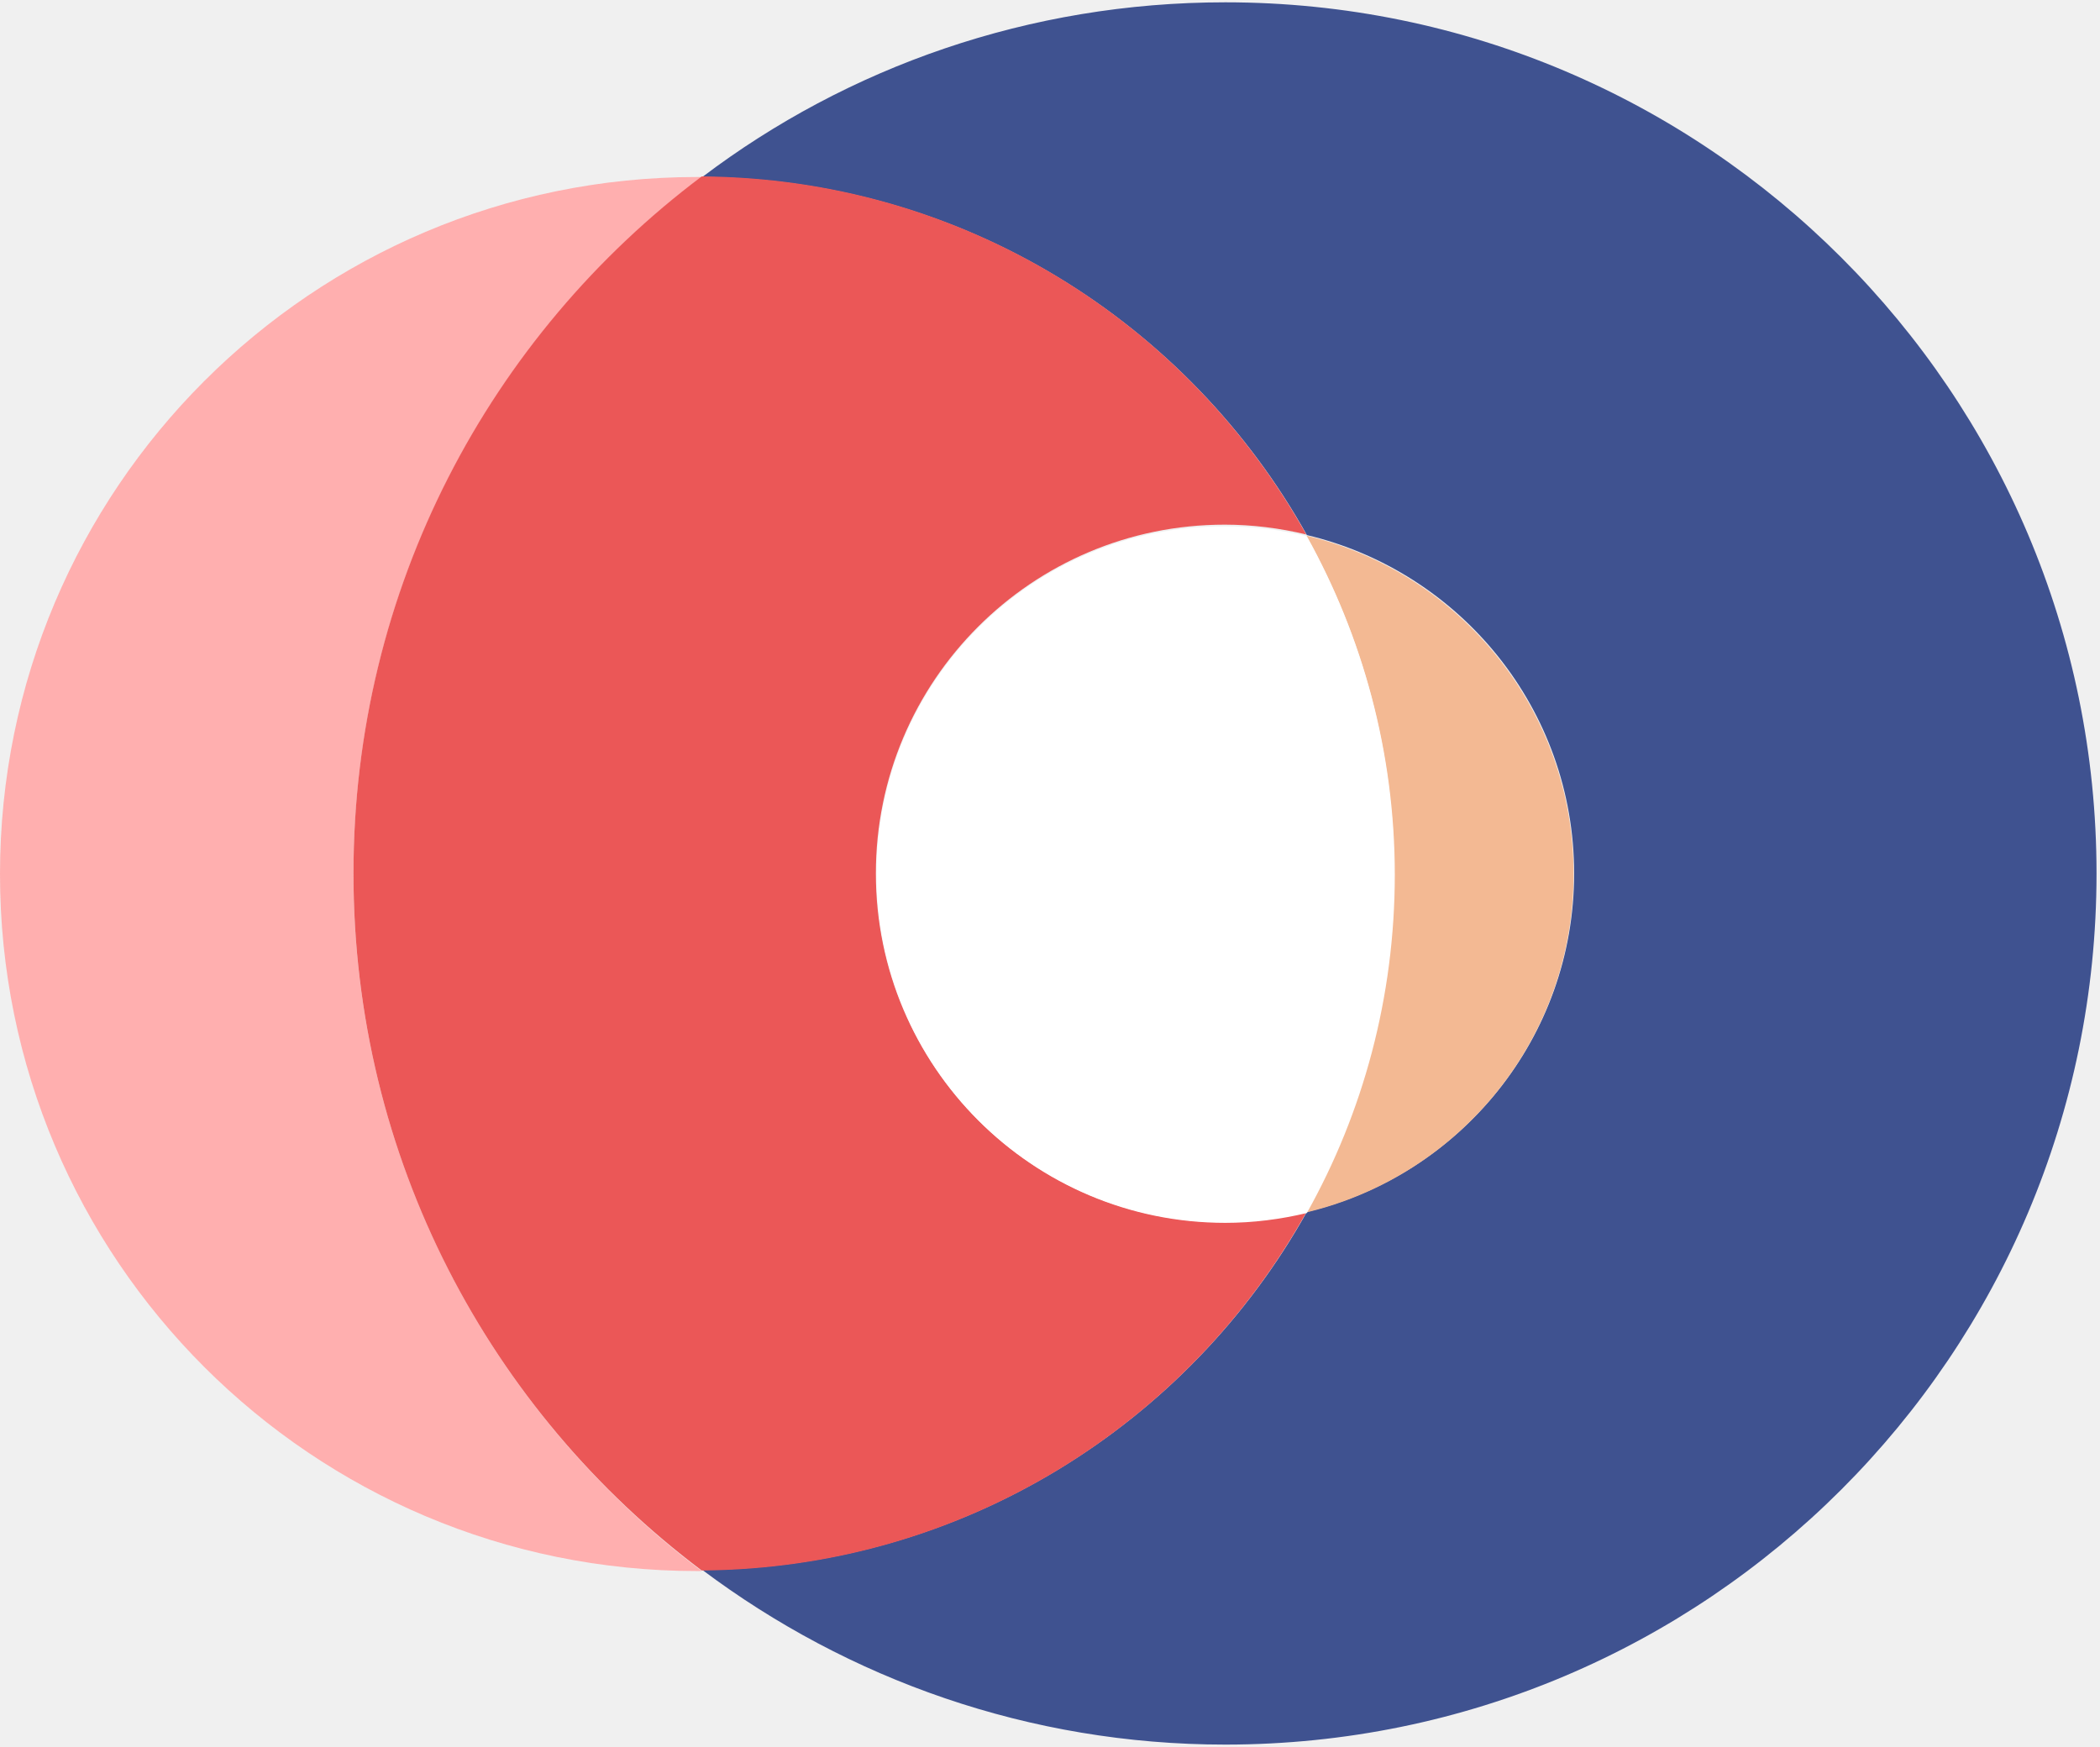
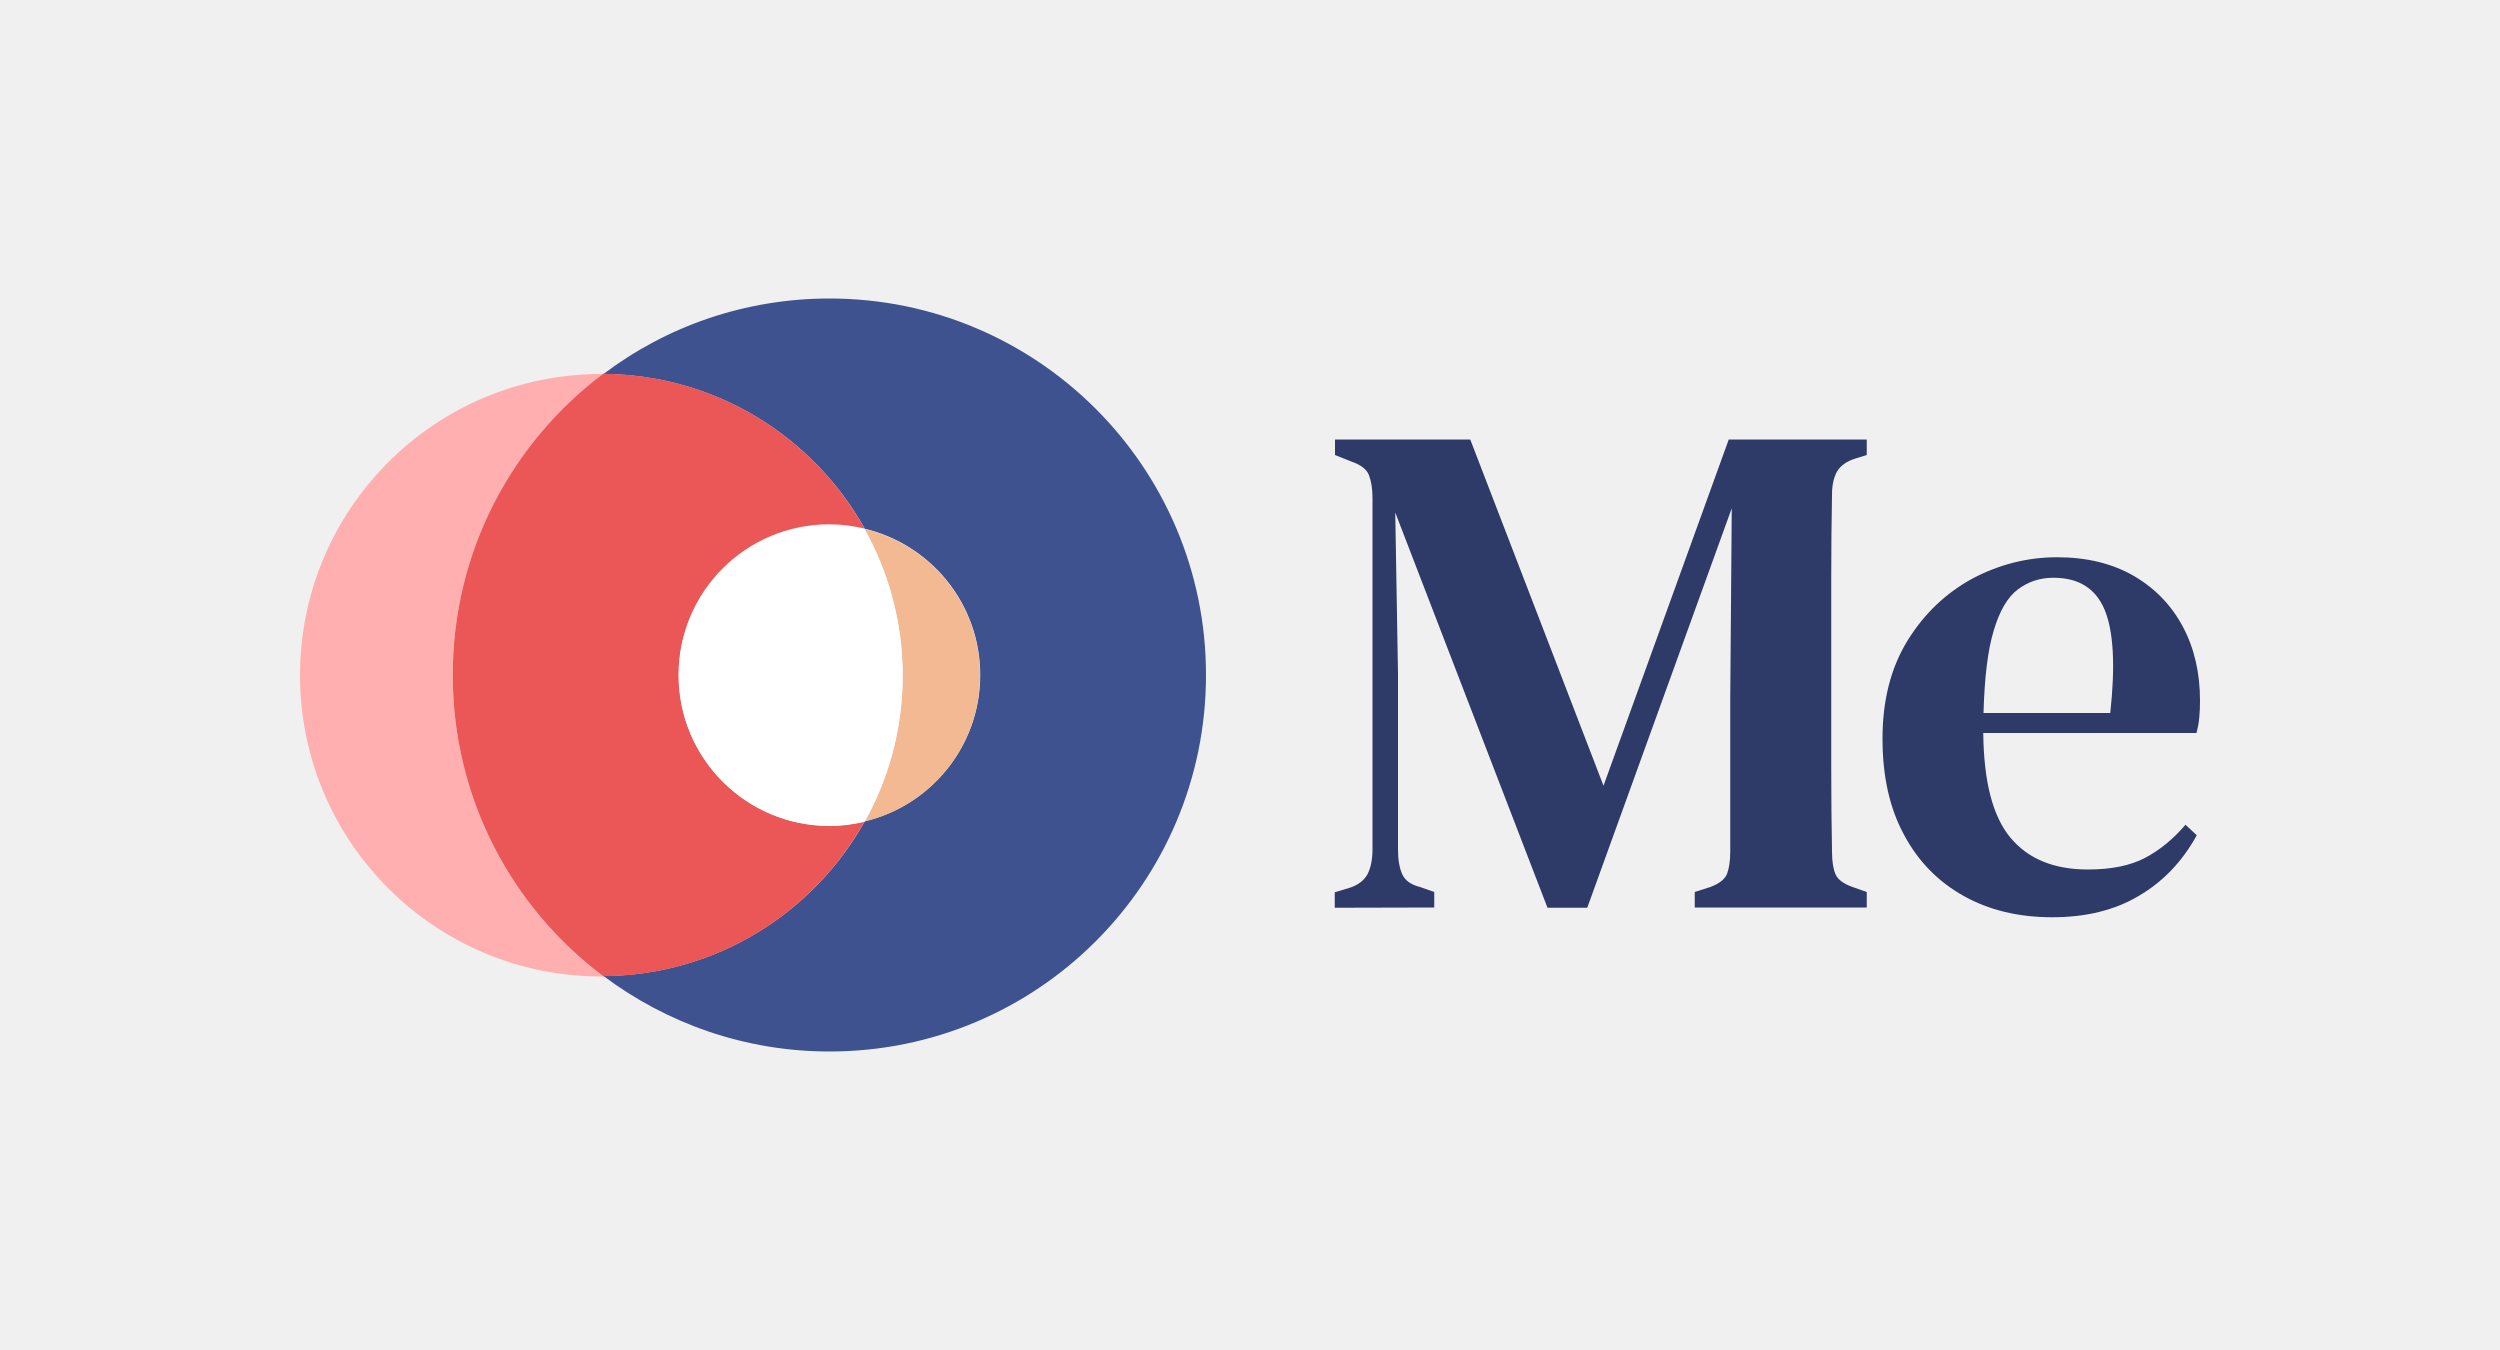
- <svg xmlns="http://www.w3.org/2000/svg" width="363" height="302" viewBox="0 0 363 302" fill="none">
-   <g clip-path="url(#clip0_5598_59501)">
-     <path d="M61.1 151.1C61.1 101.8 84.7 58.1 121.3 30.6C121 30.6 120.8 30.6 120.5 30.6C53.9 30.6 0 84.6 0 151.1C0 217.7 54 271.6 120.5 271.6C120.8 271.6 121 271.6 121.3 271.6C84.8 244.1 61.1 200.3 61.1 151.1Z" fill="#FFAFAF" />
-     <path d="M211.8 0.4C177.9 0.4 146.5 11.6 121.4 30.6C166.4 30.9 205.4 55.8 225.9 92.5C252.4 98.8 272.1 122.6 272.1 151C272.1 179.4 252.4 203.2 225.9 209.5C205.4 246.2 166.4 271.1 121.4 271.4C146.6 290.3 177.9 301.6 211.8 301.6C295 301.6 362.4 234.2 362.4 151C362.4 67.8 294.9 0.4 211.8 0.4Z" fill="#3F5290" />
-     <path d="M225.8 209.6C221.3 210.7 216.6 211.3 211.7 211.3C178.4 211.3 151.4 184.3 151.4 151C151.4 117.7 178.4 90.7 211.7 90.7C216.5 90.7 221.2 91.3 225.8 92.4C205.3 55.7 166.3 30.8 121.3 30.5C84.7 58 61.1 101.7 61.1 151C61.1 200.3 84.7 244 121.3 271.5C166.3 271.2 205.3 246.3 225.8 209.6Z" fill="#EB5757" />
-     <path d="M225.8 209.6C252.3 203.3 272 179.5 272 151.1C272 122.7 252.3 98.9 225.8 92.6C235.5 109.9 241 129.9 241 151.1C241 172.3 235.5 192.3 225.8 209.6Z" fill="#F3B993" />
-     <path d="M151.5 151.101C151.5 184.401 178.5 211.401 211.8 211.401C216.6 211.401 221.3 210.801 225.9 209.701C235.6 192.401 241.1 172.401 241.1 151.201C241.1 130.001 235.5 110.001 225.9 92.701C221.4 91.601 216.7 91.001 211.8 91.001C178.5 90.801 151.5 117.801 151.5 151.101Z" fill="white" />
+ <svg xmlns="http://www.w3.org/2000/svg" version="1.1" id="Camada_1" x="0px" y="0px" viewBox="0 0 1000 540" style="enable-background:new 0 0 1000 540;" xml:space="preserve">
+   <style type="text/css">
+ 	.st0{fill:#2E3A67;}
+ 	.st1{fill:#FFAFAF;}
+ 	.st2{fill:#3F5290;}
+ 	.st3{fill:#EB5757;}
+ 	.st4{fill:#F3B993;}
+ 	.st5{fill:#FFFFFF;}
+ </style>
+   <g id="Camada_1_00000013874503764478519580000006279552869444765609_">
+     <g>
+       <g>
+         <path class="st0" d="M533.9,363.1v-6.2l5.7-1.7c3.6-1.1,6-3,7.4-5.5c1.3-2.5,2-5.9,2-10.1V199.3c0-3.8-0.5-6.8-1.4-9.2     s-3.3-4.2-7.1-5.5L534,182v-6.2h54.1l53.3,138.5l50.1-138.5h55.2v6.2l-4.5,1.4c-3.6,1.1-6,2.9-7.4,5.2c-1.3,2.4-2,5.4-2,9.2     c-0.2,11-0.3,21.9-0.3,32.7c0,10.9,0,21.9,0,33v11.6c0,11,0,21.9,0,32.9s0.1,21.8,0.3,32.6c0,4,0.5,7,1.4,9.1s3.2,3.8,6.8,5.1     l5.7,2v6.2h-68.8v-6.2l6.2-2c3.6-1.3,5.8-3.1,6.7-5.2c0.8-2.2,1.3-5.1,1.3-8.9v-61.5l0.6-75.9l-57.8,159.8H619L558.1,205     l1.1,64.6v70.2c0,4.2,0.6,7.5,1.7,9.9c1.1,2.5,3.5,4.2,7.1,5.1l5.7,2v6.2L533.9,363.1L533.9,363.1z" />
+         <path class="st0" d="M822.8,222.9c11.9,0,22.1,2.5,30.6,7.4s15.1,11.7,19.7,20.3c4.6,8.6,6.9,18.5,6.9,29.6     c0,2.5-0.1,4.8-0.3,6.9c-0.2,2.2-0.6,4.2-1.1,6.1h-85.3c0.2,19.5,3.8,33.4,10.9,41.9s17.4,12.7,31,12.7c9.4,0,17.1-1.6,22.9-4.7     c5.9-3.1,11.2-7.5,16.1-13.2l4.5,4.2c-5.7,10.4-13.4,18.5-23.1,24.2c-9.7,5.8-21.3,8.6-34.7,8.6c-13.4,0-25.2-2.8-35.4-8.5     c-10.2-5.7-18.2-13.8-23.9-24.5c-5.8-10.7-8.6-23.5-8.6-38.4c0-15.5,3.4-28.6,10.1-39.4c6.7-10.8,15.4-19,26.1-24.8     C799.9,225.7,811.1,222.9,822.8,222.9z M821.4,231.1c-5.5,0-10.2,1.6-14.3,4.7c-4.1,3.1-7.3,8.6-9.6,16.4     c-2.4,7.8-3.7,18.8-4.1,33h50.7c2.1-19.1,1.3-32.9-2.3-41.4C838.2,235.3,831.4,231.1,821.4,231.1z" />
+       </g>
+       <g>
+         <path class="st1" d="M181.1,270.1c0-49.3,23.6-93,60.2-120.5c-0.3,0-0.5,0-0.8,0c-66.6,0-120.5,54-120.5,120.5     c0,66.6,54,120.5,120.5,120.5c0.3,0,0.5,0,0.8,0C204.8,363.1,181.1,319.3,181.1,270.1z" />
+         <path class="st2" d="M331.8,119.4c-33.9,0-65.3,11.2-90.4,30.2c45,0.3,84,25.2,104.5,61.9c26.5,6.3,46.2,30.1,46.2,58.5     s-19.7,52.2-46.2,58.5c-20.5,36.7-59.5,61.6-104.5,61.9c25.2,18.9,56.5,30.2,90.4,30.2c83.2,0,150.6-67.4,150.6-150.6     S414.9,119.4,331.8,119.4z" />
+         <path class="st3" d="M345.8,328.6c-4.5,1.1-9.2,1.7-14.1,1.7c-33.3,0-60.3-27-60.3-60.3s27-60.3,60.3-60.3     c4.8,0,9.5,0.6,14.1,1.7c-20.5-36.7-59.5-61.6-104.5-61.9c-36.6,27.5-60.2,71.2-60.2,120.5s23.6,93,60.2,120.5     C286.3,390.2,325.3,365.3,345.8,328.6z" />
+         <path class="st4" d="M345.8,328.6c26.5-6.3,46.2-30.1,46.2-58.5s-19.7-52.2-46.2-58.5c9.7,17.3,15.2,37.3,15.2,58.5     S355.5,311.3,345.8,328.6z" />
+         <path class="st5" d="M271.5,270.1c0,33.3,27,60.3,60.3,60.3c4.8,0,9.5-0.6,14.1-1.7c9.7-17.3,15.2-37.3,15.2-58.5     s-5.6-41.2-15.2-58.5c-4.5-1.1-9.2-1.7-14.1-1.7C298.5,209.8,271.5,236.8,271.5,270.1z" />
+       </g>
+     </g>
  </g>
-   <defs>
-     <clipPath id="clip0_5598_59501">
-       <rect width="363" height="302" fill="white" />
-     </clipPath>
-   </defs>
+   <g id="Camada_3">
+ </g>
</svg>
